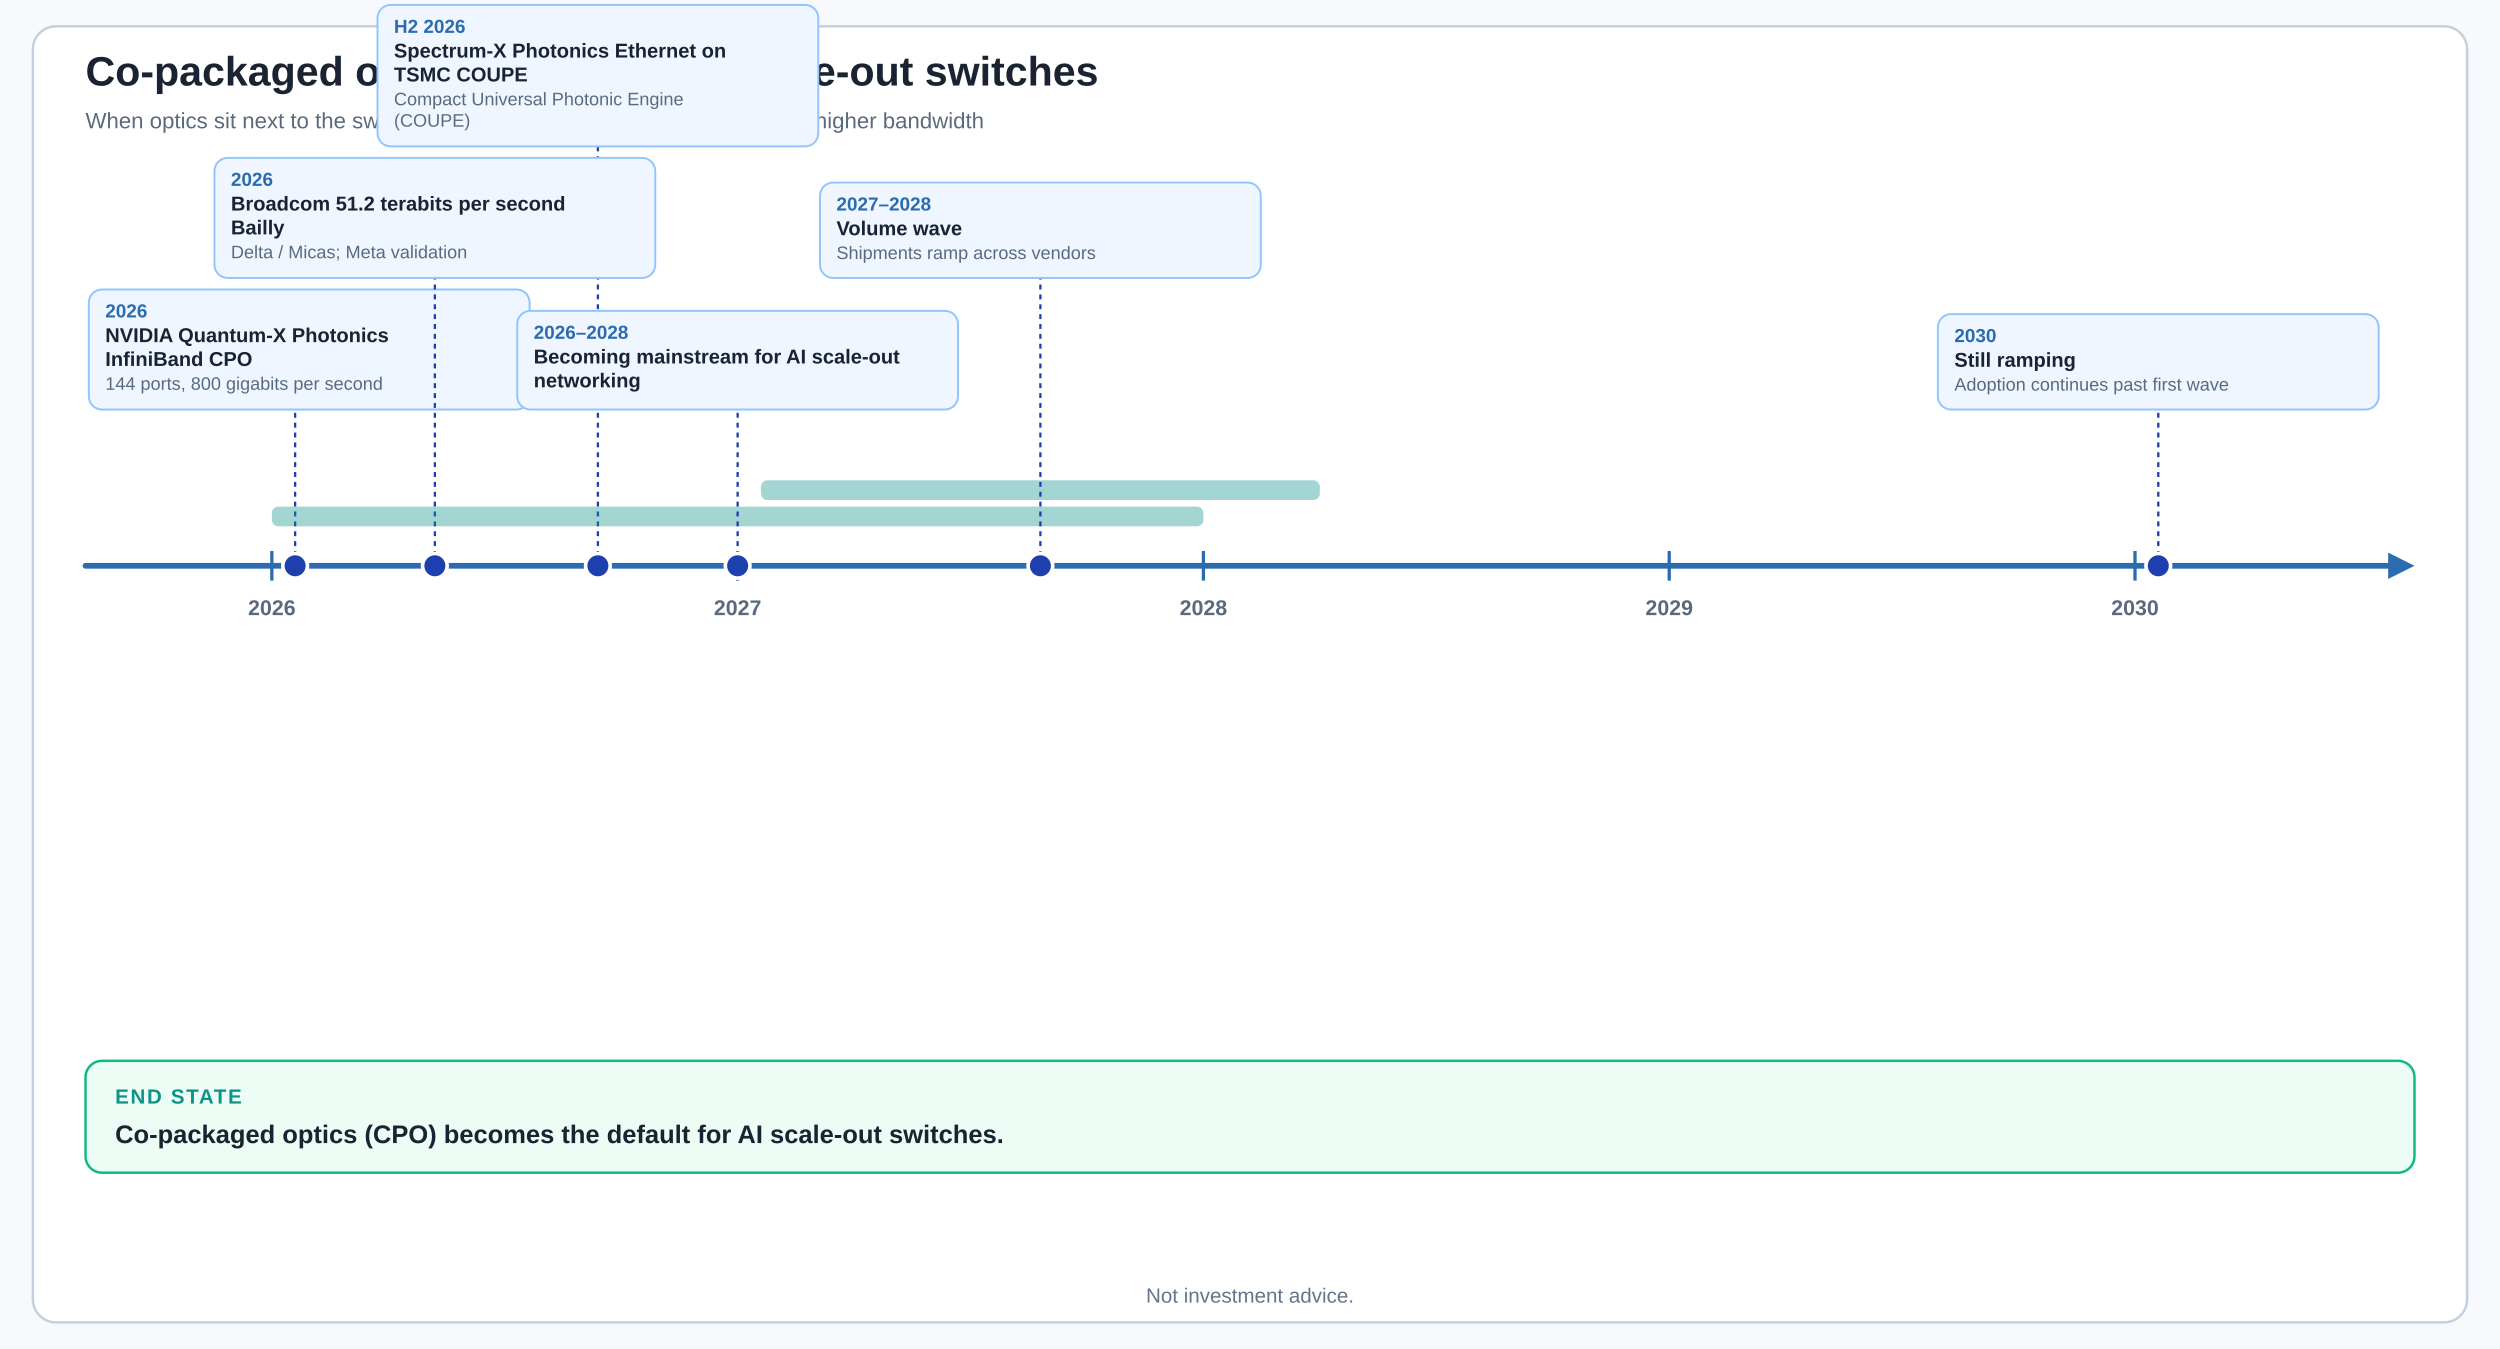
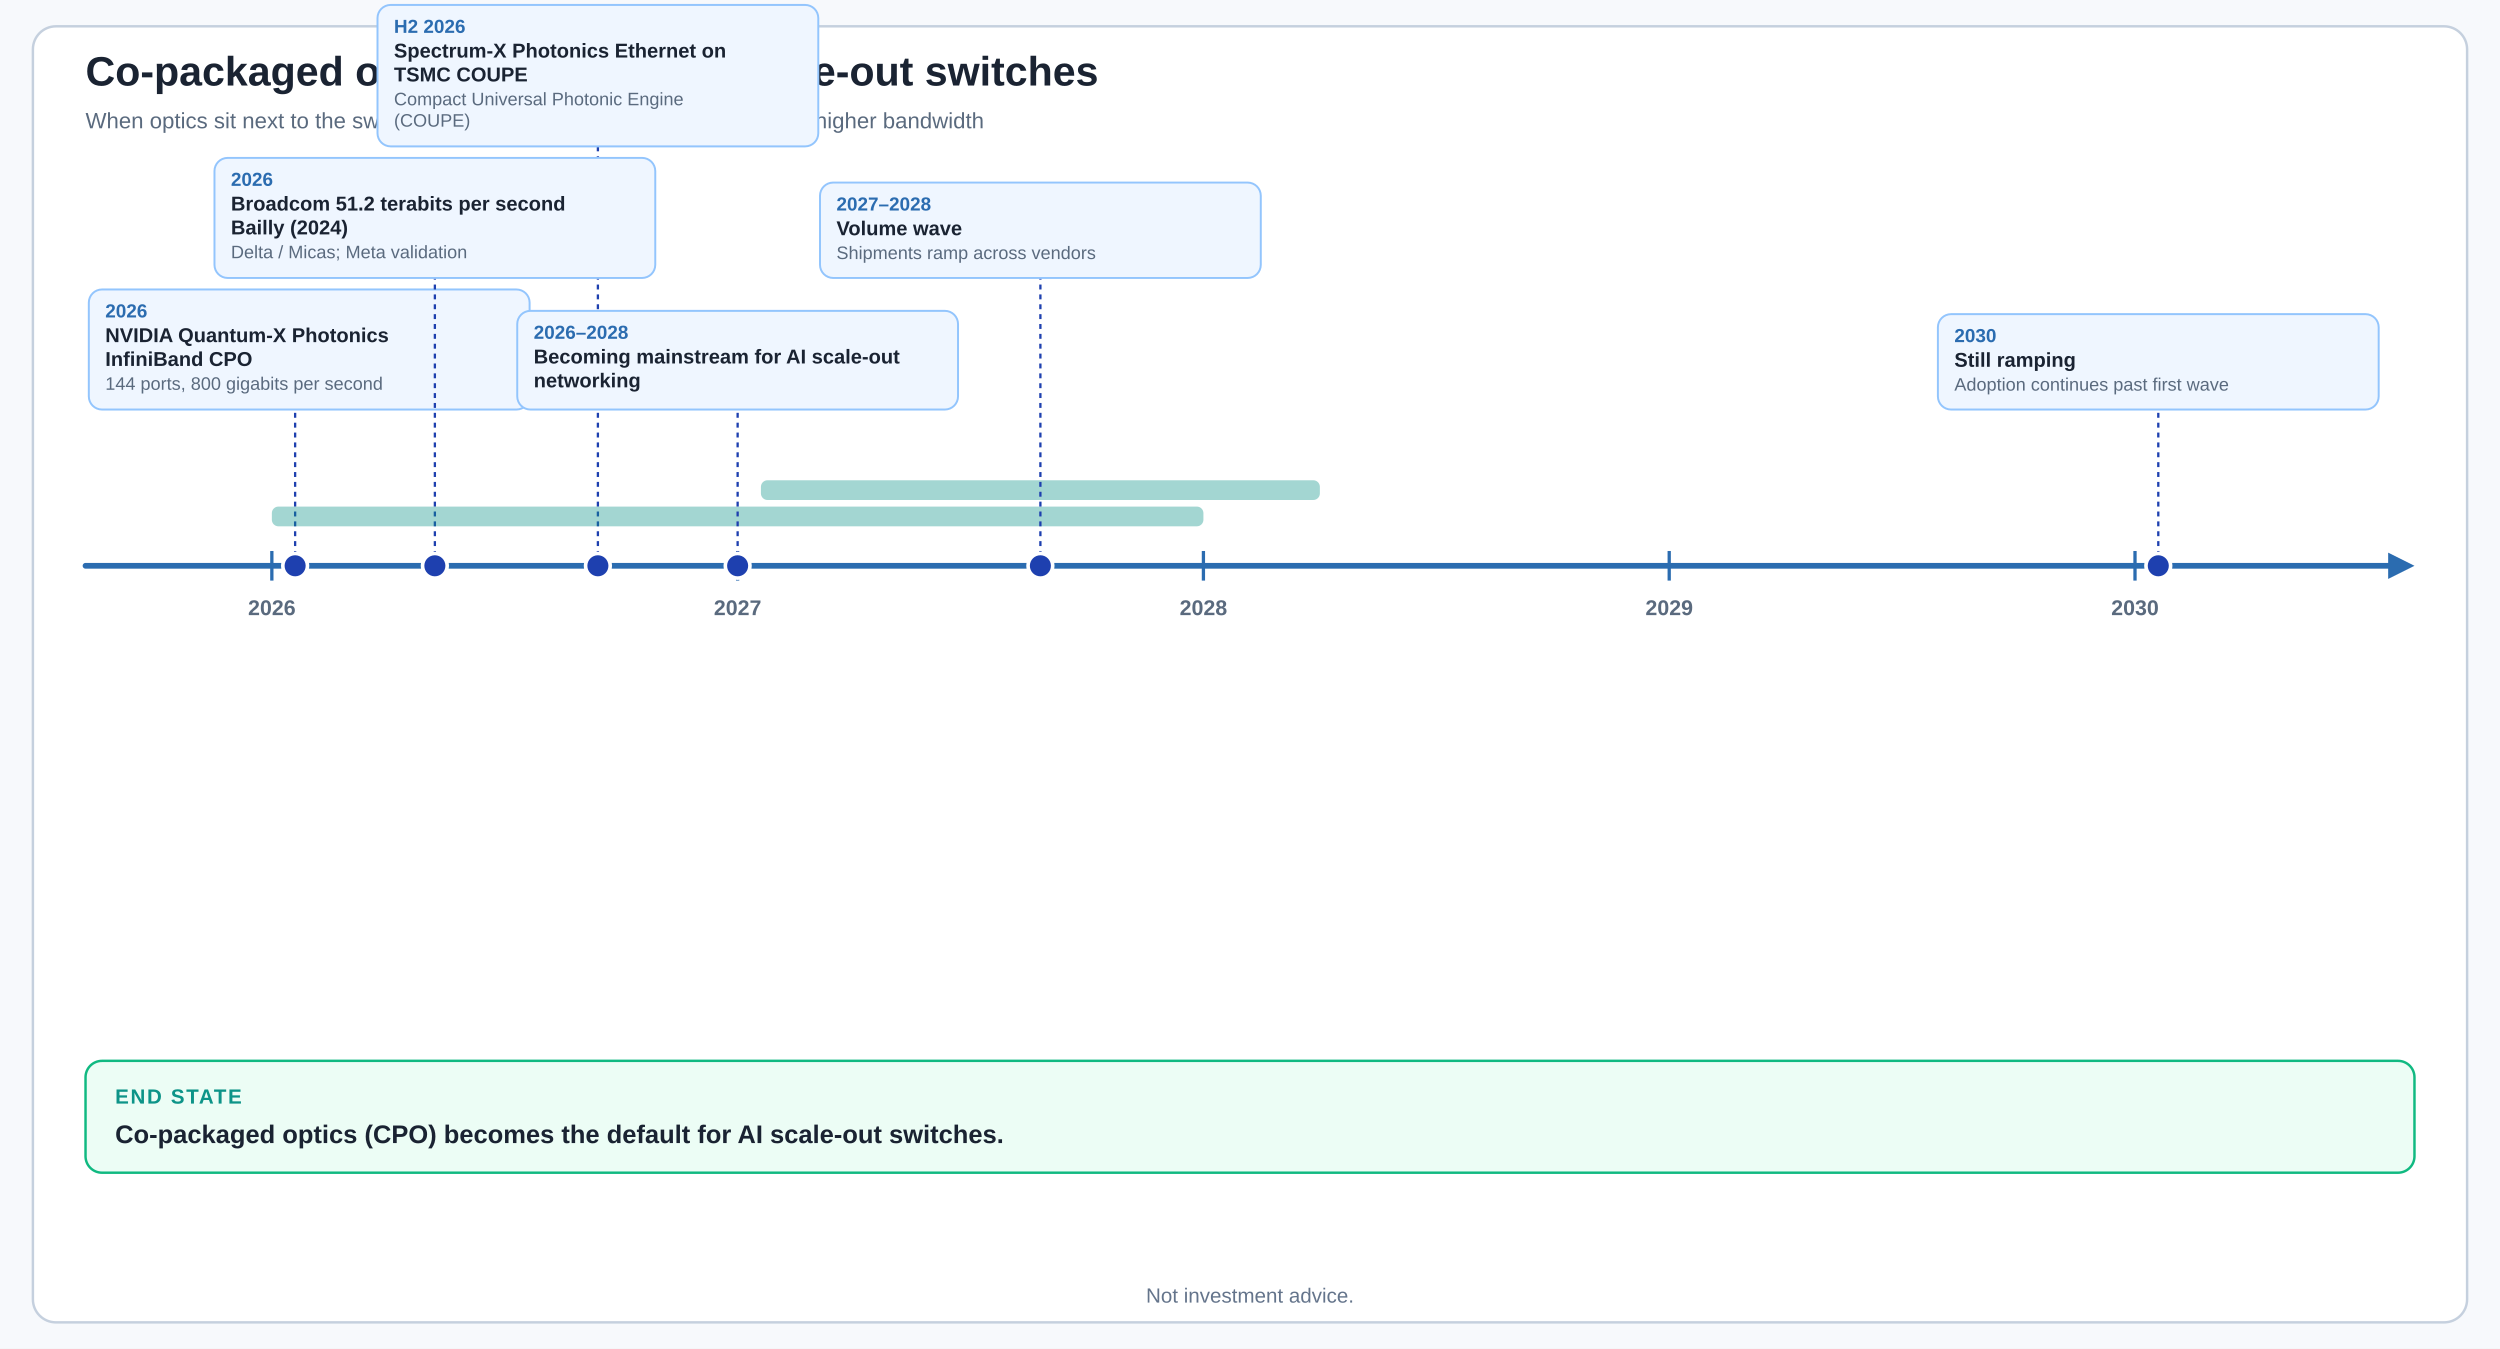
<svg xmlns="http://www.w3.org/2000/svg" width="1520" height="820" viewBox="0 0 1520 820" role="img" aria-labelledby="title desc">
  <rect width="1520" height="820" fill="#f7f9fc" />
  <rect x="20" y="16" width="1480" height="788" rx="14" fill="#ffffff" stroke="#c5d0de" stroke-width="1.5" />
  <text x="52" y="52" font-family="Segoe UI, Helvetica Neue, Arial, sans-serif" font-size="25" font-weight="700" fill="#1a2332">Co-packaged optics (CPO) for AI scale-out switches</text>
  <text x="52" y="78" font-family="Segoe UI, Helvetica Neue, Arial, sans-serif" font-size="13.5" fill="#5a6a7e">When optics sit next to the switch chip so AI clusters can connect racks at higher bandwidth</text>
  <line x1="52" y1="344" x2="1458" y2="344" stroke="#2b6cb0" stroke-width="3.5" stroke-linecap="round" />
  <polygon points="1468,344 1452,336 1452,352" fill="#2b6cb0" />
  <line x1="165.28" y1="335" x2="165.28" y2="353" stroke="#2b6cb0" stroke-width="2" />
  <text x="165.28" y="374" text-anchor="middle" font-family="Segoe UI, Helvetica Neue, Arial, sans-serif" font-size="13" font-weight="600" fill="#5a6a7e">2026</text>
  <line x1="448.48" y1="335" x2="448.48" y2="353" stroke="#2b6cb0" stroke-width="2" />
  <text x="448.48" y="374" text-anchor="middle" font-family="Segoe UI, Helvetica Neue, Arial, sans-serif" font-size="13" font-weight="600" fill="#5a6a7e">2027</text>
  <line x1="731.68" y1="335" x2="731.68" y2="353" stroke="#2b6cb0" stroke-width="2" />
  <text x="731.68" y="374" text-anchor="middle" font-family="Segoe UI, Helvetica Neue, Arial, sans-serif" font-size="13" font-weight="600" fill="#5a6a7e">2028</text>
  <line x1="1014.88" y1="335" x2="1014.88" y2="353" stroke="#2b6cb0" stroke-width="2" />
  <text x="1014.88" y="374" text-anchor="middle" font-family="Segoe UI, Helvetica Neue, Arial, sans-serif" font-size="13" font-weight="600" fill="#5a6a7e">2029</text>
  <line x1="1298.08" y1="335" x2="1298.08" y2="353" stroke="#2b6cb0" stroke-width="2" />
  <text x="1298.08" y="374" text-anchor="middle" font-family="Segoe UI, Helvetica Neue, Arial, sans-serif" font-size="13" font-weight="600" fill="#5a6a7e">2030</text>
  <line x1="179.44" y1="344" x2="179.44" y2="249" stroke="#1e40af" stroke-width="1.4" stroke-dasharray="3 3" />
  <circle cx="179.44" cy="344" r="7.5" fill="#1e40af" stroke="#fff" stroke-width="2.2" />
  <rect x="54" y="176" width="268" height="73" rx="8" fill="#eff6ff" stroke="#93c5fd" stroke-width="1.2" />
  <text x="64" y="193" font-family="Segoe UI, Helvetica Neue, Arial, sans-serif" font-size="11.5" font-weight="700" fill="#2b6cb0">2026</text>
  <text x="64" y="208" font-family="Segoe UI, Helvetica Neue, Arial, sans-serif" font-size="12.2" font-weight="600" fill="#1a2332">NVIDIA Quantum-X Photonics</text>
  <text x="64" y="222.5" font-family="Segoe UI, Helvetica Neue, Arial, sans-serif" font-size="12.2" font-weight="600" fill="#1a2332">InfiniBand CPO</text>
  <text x="64" y="237.0" font-family="Segoe UI, Helvetica Neue, Arial, sans-serif" font-size="11" fill="#5a6a7e">144 ports, 800 gigabits per second</text>
  <line x1="363.52" y1="344" x2="363.52" y2="89" stroke="#1e40af" stroke-width="1.4" stroke-dasharray="3 3" />
  <circle cx="363.52" cy="344" r="7.5" fill="#1e40af" stroke="#fff" stroke-width="2.2" />
  <rect x="229.52" y="3" width="268" height="86" rx="8" fill="#eff6ff" stroke="#93c5fd" stroke-width="1.2" />
  <text x="239.52" y="20" font-family="Segoe UI, Helvetica Neue, Arial, sans-serif" font-size="11.5" font-weight="700" fill="#2b6cb0">H2 2026</text>
  <text x="239.52" y="35" font-family="Segoe UI, Helvetica Neue, Arial, sans-serif" font-size="12.2" font-weight="600" fill="#1a2332">Spectrum-X Photonics Ethernet on</text>
  <text x="239.52" y="49.5" font-family="Segoe UI, Helvetica Neue, Arial, sans-serif" font-size="12.2" font-weight="600" fill="#1a2332">TSMC COUPE</text>
  <text x="239.52" y="64.0" font-family="Segoe UI, Helvetica Neue, Arial, sans-serif" font-size="11" fill="#5a6a7e">Compact Universal Photonic Engine</text>
  <text x="239.52" y="77.0" font-family="Segoe UI, Helvetica Neue, Arial, sans-serif" font-size="11" fill="#5a6a7e">(COUPE)</text>
  <line x1="264.4" y1="344" x2="264.4" y2="169" stroke="#1e40af" stroke-width="1.4" stroke-dasharray="3 3" />
  <circle cx="264.4" cy="344" r="7.5" fill="#1e40af" stroke="#fff" stroke-width="2.2" />
  <rect x="130.4" y="96" width="268" height="73" rx="8" fill="#eff6ff" stroke="#93c5fd" stroke-width="1.2" />
  <text x="140.4" y="113" font-family="Segoe UI, Helvetica Neue, Arial, sans-serif" font-size="11.5" font-weight="700" fill="#2b6cb0">2026</text>
  <text x="140.4" y="128" font-family="Segoe UI, Helvetica Neue, Arial, sans-serif" font-size="12.2" font-weight="600" fill="#1a2332">Broadcom 51.2 terabits per second</text>
-   <text x="140.4" y="142.5" font-family="Segoe UI, Helvetica Neue, Arial, sans-serif" font-size="12.2" font-weight="600" fill="#1a2332">Bailly</text>
+   <text x="140.4" y="142.5" font-family="Segoe UI, Helvetica Neue, Arial, sans-serif" font-size="12.2" font-weight="600" fill="#1a2332">Bailly (2024)</text>
  <text x="140.4" y="157.0" font-family="Segoe UI, Helvetica Neue, Arial, sans-serif" font-size="11" fill="#5a6a7e">Delta / Micas; Meta validation</text>
  <rect x="165.28" y="308" width="566.4" height="12" rx="4" fill="#0d9488" opacity="0.38" />
  <line x1="448.48" y1="344" x2="448.48" y2="249" stroke="#1e40af" stroke-width="1.4" stroke-dasharray="3 3" />
  <circle cx="448.48" cy="344" r="7.5" fill="#1e40af" stroke="#fff" stroke-width="2.2" />
  <rect x="314.48" y="189" width="268" height="60" rx="8" fill="#eff6ff" stroke="#93c5fd" stroke-width="1.2" />
  <text x="324.48" y="206" font-family="Segoe UI, Helvetica Neue, Arial, sans-serif" font-size="11.5" font-weight="700" fill="#2b6cb0">2026–2028</text>
  <text x="324.48" y="221" font-family="Segoe UI, Helvetica Neue, Arial, sans-serif" font-size="12.2" font-weight="600" fill="#1a2332">Becoming mainstream for AI scale-out</text>
  <text x="324.48" y="235.5" font-family="Segoe UI, Helvetica Neue, Arial, sans-serif" font-size="12.2" font-weight="600" fill="#1a2332">networking</text>
  <rect x="462.64" y="292" width="339.84" height="12" rx="4" fill="#0d9488" opacity="0.38" />
  <line x1="632.56" y1="344" x2="632.56" y2="169" stroke="#1e40af" stroke-width="1.4" stroke-dasharray="3 3" />
  <circle cx="632.56" cy="344" r="7.5" fill="#1e40af" stroke="#fff" stroke-width="2.2" />
  <rect x="498.56" y="111" width="268" height="58" rx="8" fill="#eff6ff" stroke="#93c5fd" stroke-width="1.2" />
  <text x="508.56" y="128" font-family="Segoe UI, Helvetica Neue, Arial, sans-serif" font-size="11.5" font-weight="700" fill="#2b6cb0">2027–2028</text>
  <text x="508.56" y="143" font-family="Segoe UI, Helvetica Neue, Arial, sans-serif" font-size="12.2" font-weight="600" fill="#1a2332">Volume wave</text>
  <text x="508.56" y="157.5" font-family="Segoe UI, Helvetica Neue, Arial, sans-serif" font-size="11" fill="#5a6a7e">Shipments ramp across vendors</text>
  <line x1="1312.24" y1="344" x2="1312.24" y2="249" stroke="#1e40af" stroke-width="1.4" stroke-dasharray="3 3" />
  <circle cx="1312.24" cy="344" r="7.5" fill="#1e40af" stroke="#fff" stroke-width="2.2" />
  <rect x="1178.24" y="191" width="268" height="58" rx="8" fill="#eff6ff" stroke="#93c5fd" stroke-width="1.2" />
  <text x="1188.24" y="208" font-family="Segoe UI, Helvetica Neue, Arial, sans-serif" font-size="11.5" font-weight="700" fill="#2b6cb0">2030</text>
  <text x="1188.24" y="223" font-family="Segoe UI, Helvetica Neue, Arial, sans-serif" font-size="12.2" font-weight="600" fill="#1a2332">Still ramping</text>
  <text x="1188.24" y="237.5" font-family="Segoe UI, Helvetica Neue, Arial, sans-serif" font-size="11" fill="#5a6a7e">Adoption continues past first wave</text>
  <rect x="52" y="645" width="1416" height="68" rx="10" fill="#ecfdf5" stroke="#10b981" stroke-width="1.5" />
  <text x="70" y="671" font-family="Segoe UI, Helvetica Neue, Arial, sans-serif" font-size="12.5" font-weight="700" fill="#0d9488" letter-spacing="0.08em">END STATE</text>
  <text x="70" y="695" font-family="Segoe UI, Helvetica Neue, Arial, sans-serif" font-size="15.5" font-weight="600" fill="#1a2332">Co-packaged optics (CPO) becomes the default for AI scale-out switches.</text>
  <text x="760.0" y="792" text-anchor="middle" font-family="Segoe UI, Helvetica Neue, Arial, sans-serif" font-size="12.5" fill="#64748b">Not investment advice.</text>
</svg>
